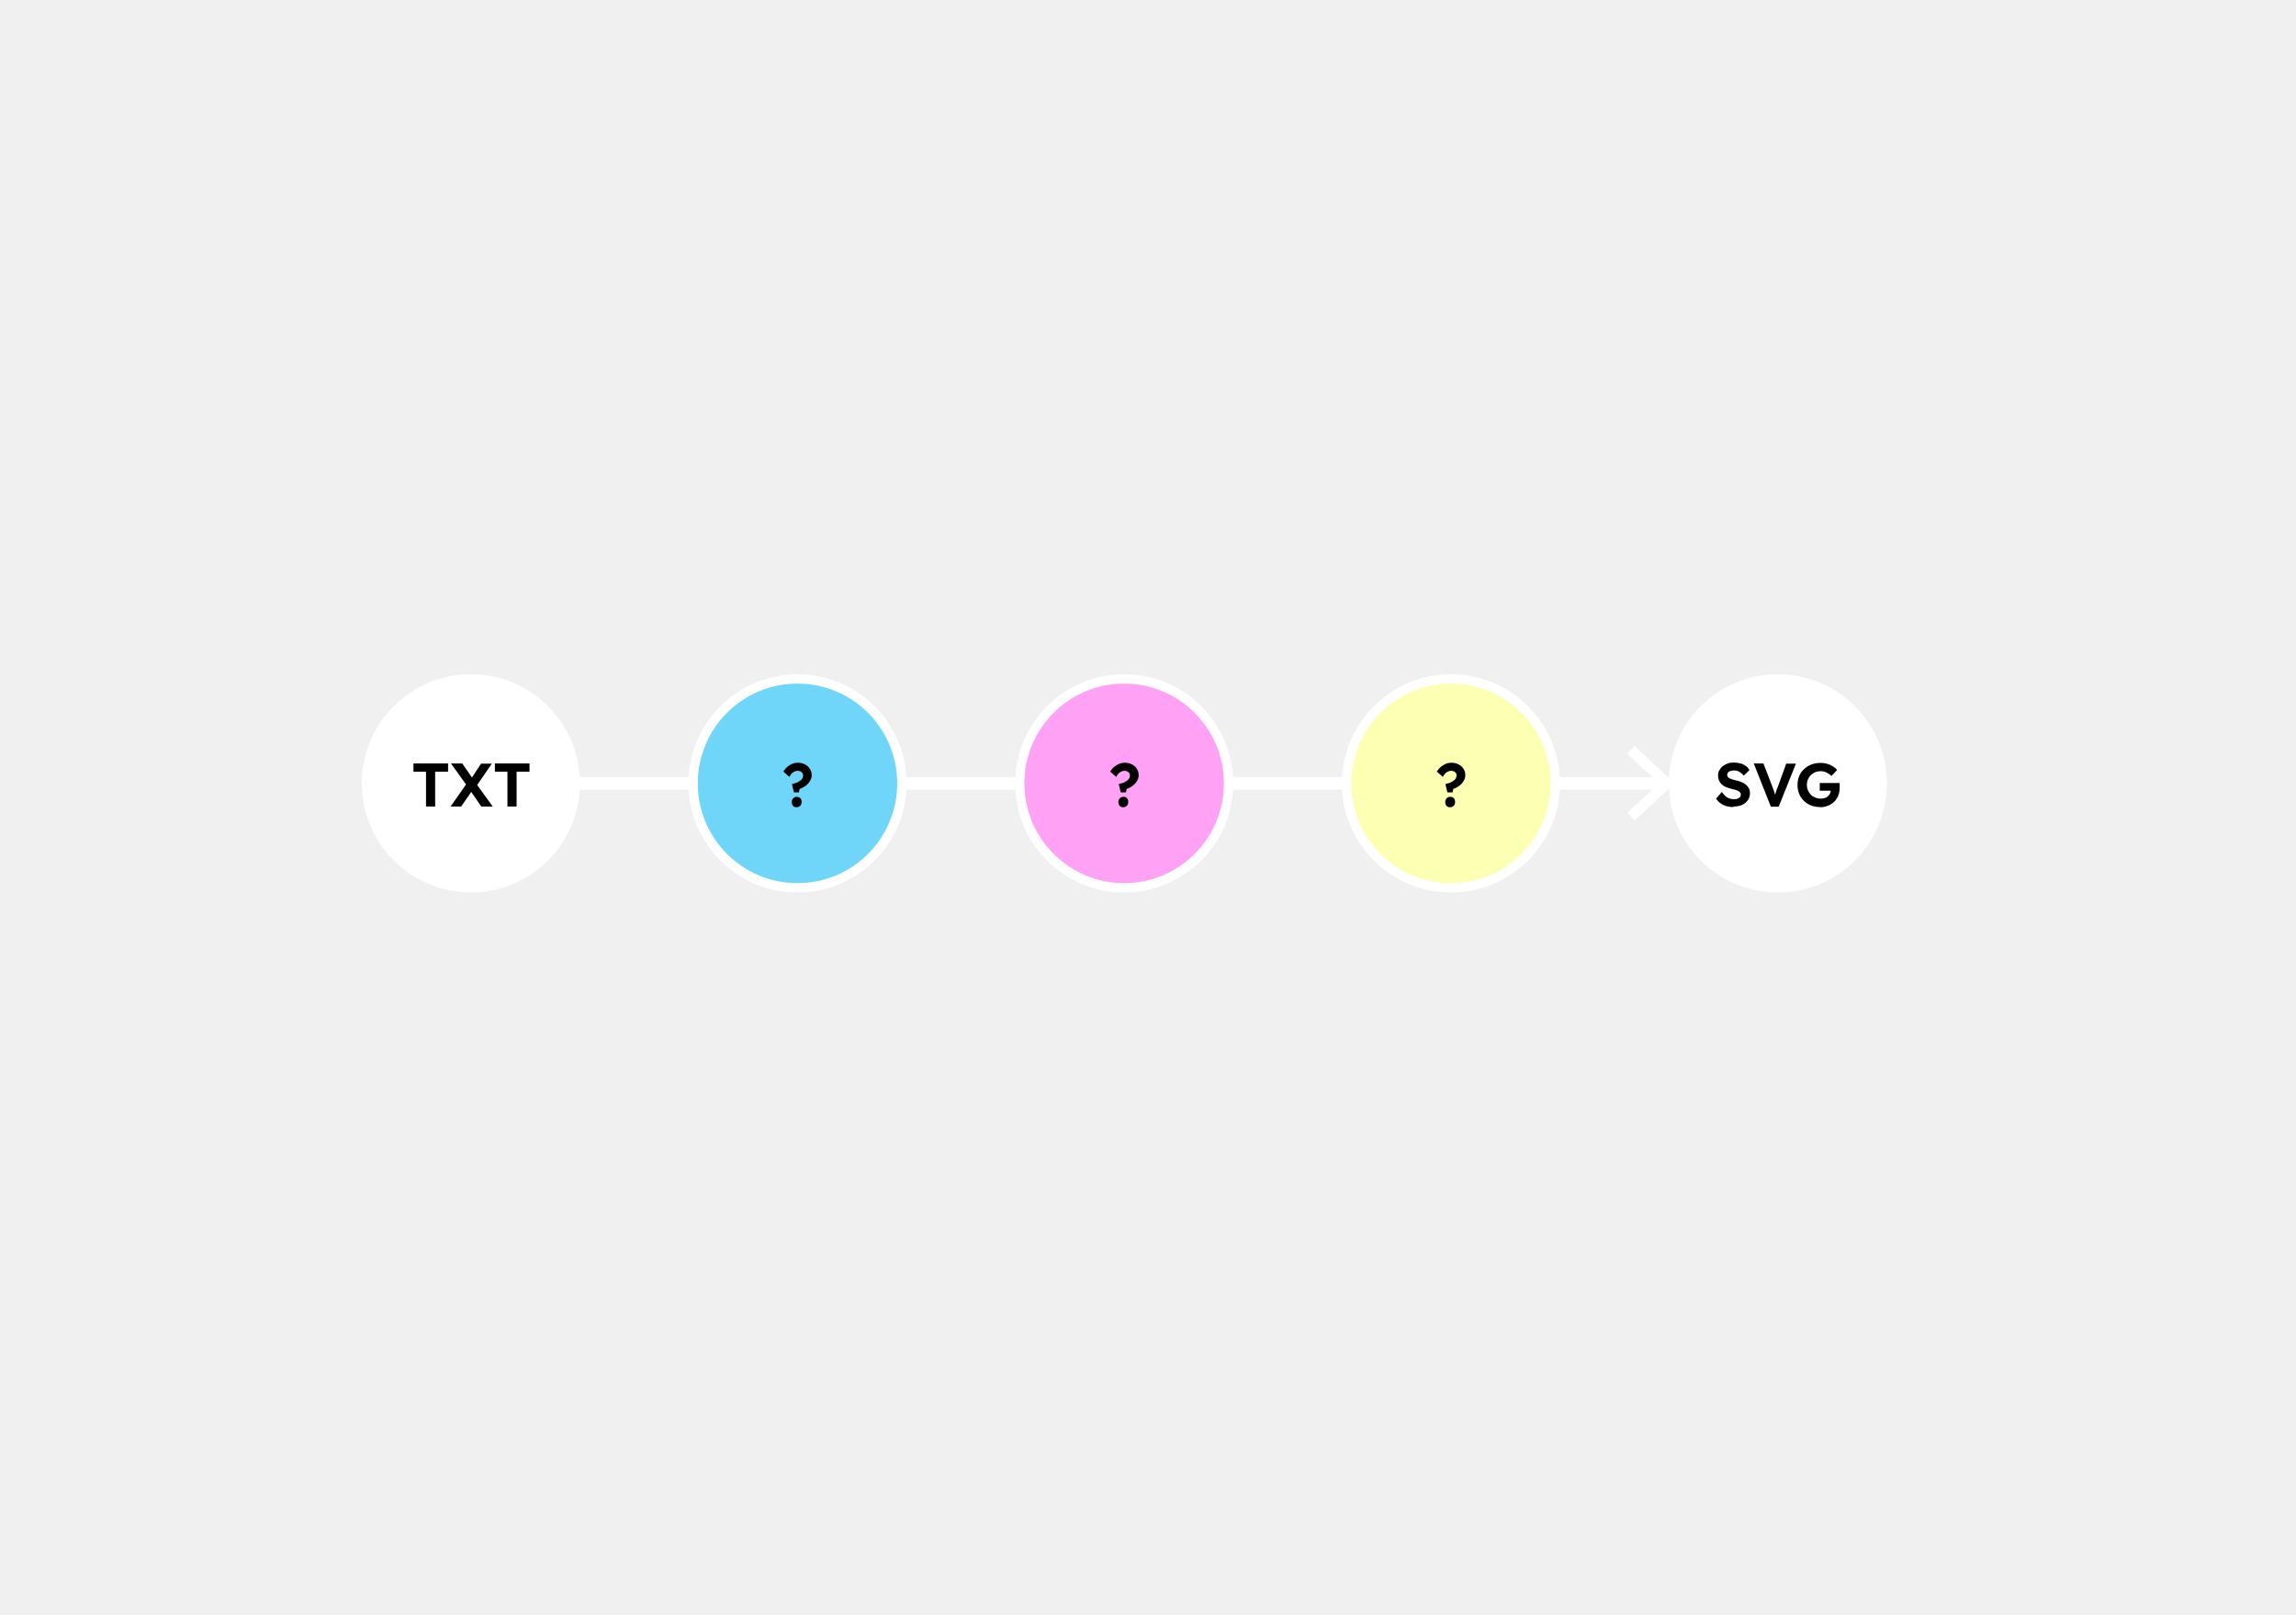
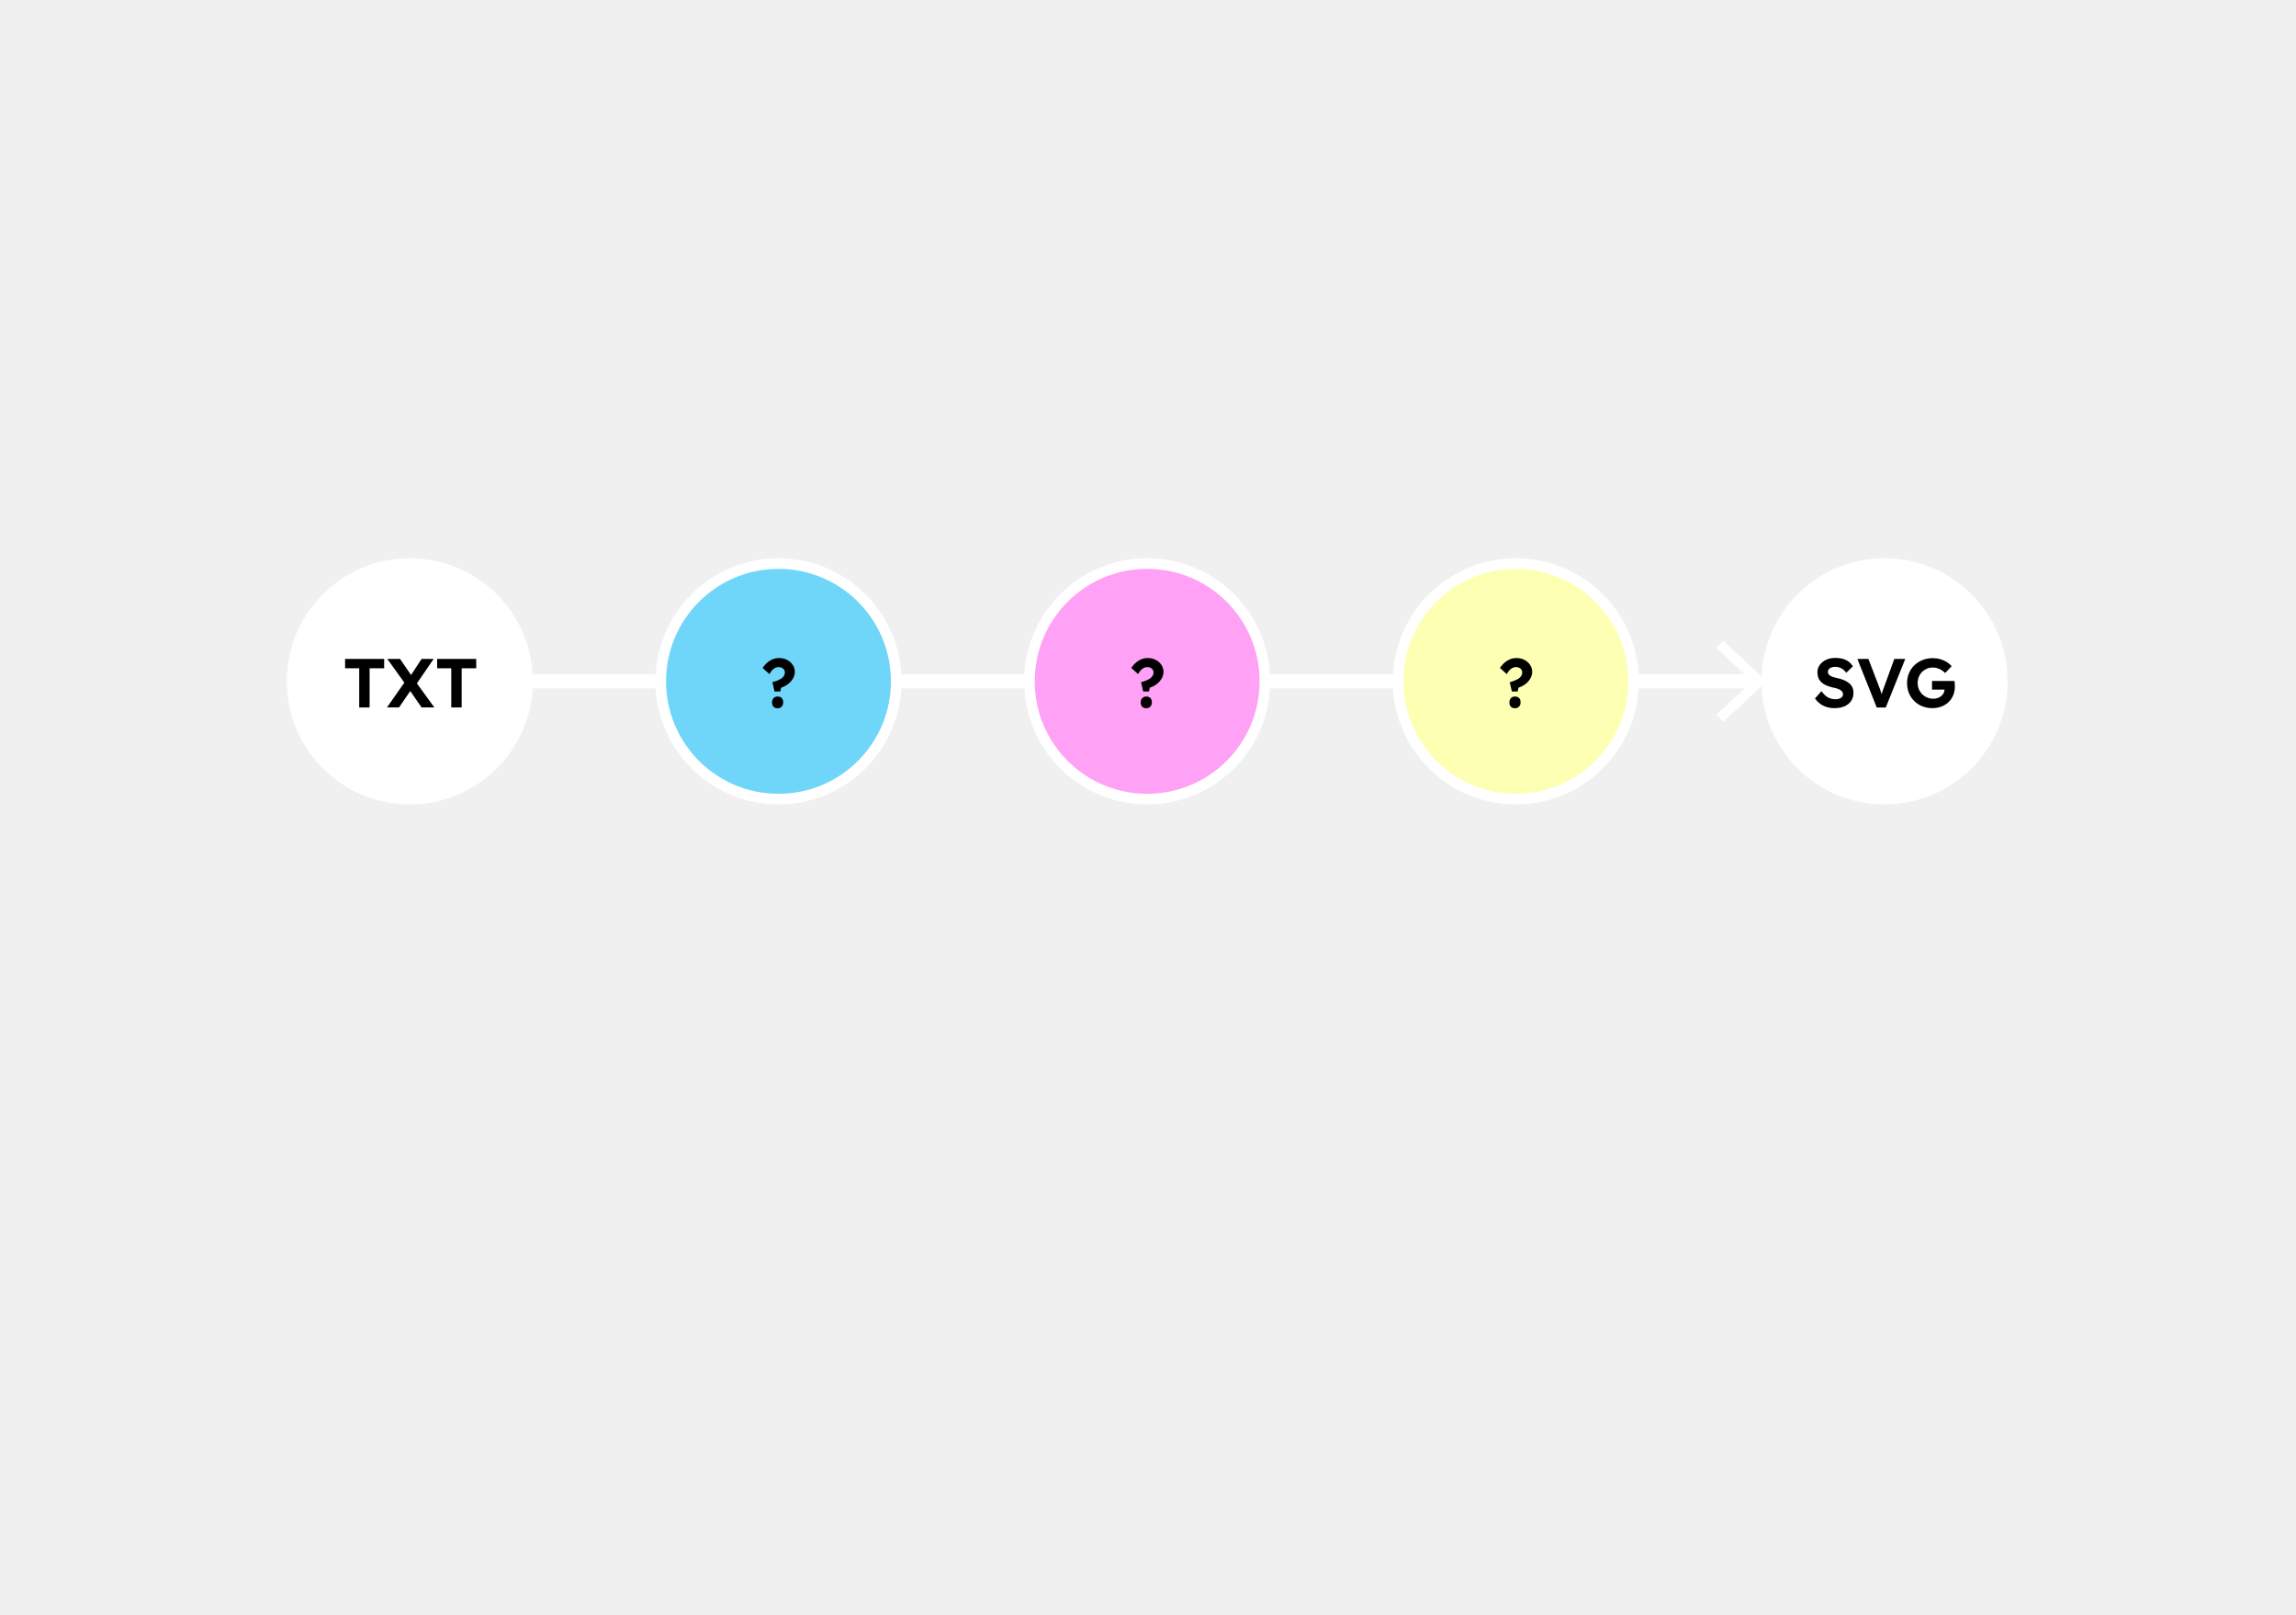
<svg xmlns="http://www.w3.org/2000/svg" id="Capa_1" version="1.1" viewBox="0 0 1280 900">
  <defs>
    <style>
      .st0 {
        fill: none;
-         stroke-width: 7px;
+         stroke-miterlimit: 10;
+         stroke-width: 7.9px;
      }

-       .st0, .st1, .st2, .st3, .st4, .st5, .st6 {
+       .st0, .st1, .st2, .st3, .st4 {
        stroke: #fff;
-       }
- 
-       .st0, .st6 {
-         stroke-miterlimit: 10;
      }

      .st1 {
        fill: #ffa1f4;
      }

-       .st1, .st2, .st3, .st4, .st5 {
+       .st1, .st2, .st3, .st4 {
        stroke-linejoin: round;
-       }
- 
-       .st1, .st2, .st3, .st5 {
-         stroke-width: 5.2px;
+         stroke-width: 5.91px;
      }

      .st2 {
        fill: #fdffb3;
      }

      .st3 {
        fill: #70d6f9;
      }

-       .st4 {
-         stroke-width: 5.2px;
-       }
- 
-       .st4, .st5, .st6 {
+       .st4, .st5 {
        fill: #fff;
      }
    </style>
  </defs>
  <g>
-     <line class="st0" x1="320.6" y1="436.6" x2="927.5" y2="436.6" />
-     <polygon class="st6" points="911.3 456.6 907.9 453 925.6 436.6 907.9 420.1 911.3 416.5 932.8 436.6 911.3 456.6" />
+     <line class="st0" x1="294.1" y1="379.73" x2="978.96" y2="379.73" />
+     <polygon class="st5" points="960.64 402.35 956.87 398.3 976.84 379.74 956.87 361.17 960.64 357.12 984.96 379.74 960.64 402.35" />
  </g>
-   <circle class="st5" cx="262.5" cy="436.6" r="58.2" />
+   <circle class="st4" cx="228.47" cy="379.73" r="65.64" />
  <g>
-     <path d="M237.5,449.5v-19.4h-7v-4.6h19.3v4.6h-7.2v19.4h-5.1Z" />
-     <path d="M251.2,449.5l9.1-13,3.9,2.7-7.1,10.3h-6,.1ZM268.3,449.5l-7.4-10.8-9.5-13.2h6.3l7.3,10.6,9.7,13.4h-6.4ZM265.4,438.4l-3.9-2.6,6.7-10.2h6l-8.8,12.8h0Z" />
-     <path d="M282.9,449.5v-19.4h-7v-4.6h19.3v4.6h-7.2v19.4h-5.1,0Z" />
+     <path d="M200.26,394.29v-21.83h-7.88v-5.22h21.79v5.22h-8.12v21.83h-5.8Z" />
+     <path d="M215.72,394.29l10.32-14.72,4.41,3.05-8,11.67h-6.72ZM235.04,394.29l-8.39-12.13-10.74-14.92h7.11l8.19,11.98,10.94,15.07h-7.11ZM231.83,381.74l-4.37-2.94,7.57-11.55h6.72l-9.93,14.49Z" />
+     <path d="M251.58,394.29v-21.83h-7.88v-5.22h21.79v5.22h-8.12v21.83h-5.8Z" />
  </g>
-   <circle class="st3" cx="444.6" cy="436.6" r="58.2" />
-   <path d="M442.6,441.6l-1.1-4.6c.8-.2,1.4-.4,2.1-.6s1.2-.5,1.7-.8.9-.6,1.3-.9.6-.7.8-1.1c.2-.4.3-.9.3-1.4s-.1-1-.4-1.4-.6-.7-1.1-.9c-.5-.2-1-.3-1.6-.3s-1.6.3-2.4.8-1.5,1.4-2.1,2.6l-3.4-3c1-1.5,2.2-2.8,3.6-3.6,1.4-.9,2.9-1.3,4.4-1.3s2.8.3,4,.9,2.1,1.4,2.8,2.5c.7,1,1,2.2,1,3.5s-.2,1.6-.5,2.4-.8,1.5-1.4,2.2-1.3,1.3-2.1,1.8c-.8.5-1.7,1-2.7,1.3l-.4,1.9h-2.8,0ZM441.4,447c0-.8.2-1.5.8-2.1.5-.5,1.2-.8,2-.8s1.6.2,2,.8c.5.5.7,1.2.7,2.1s-.3,1.6-.8,2.1-1.2.8-2,.8-1.5-.2-2-.8c-.5-.5-.7-1.2-.7-2.2h0Z" />
-   <circle class="st1" cx="626.7" cy="436.6" r="58.2" />
-   <path d="M624.8,441.6l-1.1-4.6c.8-.2,1.4-.4,2.1-.6s1.2-.5,1.7-.8.9-.6,1.3-.9c.3-.3.6-.7.8-1.1s.3-.9.3-1.4,0-1-.4-1.4-.6-.7-1.1-.9c-.5-.2-1-.3-1.6-.3s-1.6.3-2.4.8-1.5,1.4-2.1,2.6l-3.4-3c1-1.5,2.2-2.8,3.7-3.6,1.4-.9,2.9-1.3,4.4-1.3s2.8.3,4,.9,2.1,1.4,2.8,2.5c.7,1,1,2.2,1,3.5s-.2,1.6-.5,2.4-.8,1.5-1.4,2.2c-.6.7-1.3,1.3-2.1,1.8s-1.7,1-2.7,1.3l-.4,1.9h-2.9ZM623.5,447c0-.8.2-1.5.8-2.1.5-.5,1.2-.8,2-.8s1.6.2,2,.8c.5.5.7,1.2.7,2.1s-.3,1.6-.8,2.1-1.2.8-2,.8-1.5-.2-2-.8c-.5-.5-.7-1.2-.7-2.2h0Z" />
-   <circle class="st2" cx="808.9" cy="436.6" r="58.2" />
-   <path d="M806.9,441.6l-1.1-4.6c.8-.2,1.4-.4,2.1-.6s1.2-.5,1.7-.8.9-.6,1.3-.9c.3-.3.6-.7.8-1.1s.3-.9.3-1.4,0-1-.4-1.4-.6-.7-1.1-.9c-.5-.2-1-.3-1.6-.3s-1.6.3-2.4.8-1.5,1.4-2.1,2.6l-3.4-3c1-1.5,2.2-2.8,3.7-3.6,1.4-.9,2.9-1.3,4.4-1.3s2.8.3,4,.9,2.1,1.4,2.8,2.5c.7,1,1,2.2,1,3.5s-.2,1.6-.5,2.4-.8,1.5-1.4,2.2c-.6.7-1.3,1.3-2.1,1.8s-1.7,1-2.7,1.3l-.4,1.9h-2.9ZM805.7,447c0-.8.2-1.5.8-2.1.5-.5,1.2-.8,2-.8s1.6.2,2,.8c.5.5.7,1.2.7,2.1s-.3,1.6-.8,2.1-1.2.8-2,.8-1.5-.2-2-.8c-.5-.5-.7-1.2-.7-2.2h0Z" />
-   <circle class="st4" cx="991.1" cy="436.6" r="58.2" transform="translate(-18.4 828.7) rotate(-45)" />
+   <circle class="st3" cx="434" cy="379.73" r="65.64" />
+   <path d="M431.8,385.41l-1.2-5.22c.85-.21,1.63-.44,2.34-.72.71-.27,1.35-.56,1.91-.87.57-.31,1.05-.66,1.45-1.04.4-.39.71-.82.93-1.29.22-.48.33-.99.33-1.53s-.16-1.08-.46-1.53c-.31-.45-.72-.8-1.24-1.04-.52-.24-1.12-.37-1.82-.37-.9,0-1.8.32-2.69.95-.89.63-1.68,1.62-2.38,2.96l-3.83-3.44c1.16-1.75,2.53-3.11,4.12-4.08,1.58-.97,3.24-1.45,4.97-1.45s3.18.34,4.52,1.02,2.4,1.62,3.19,2.8c.79,1.19,1.18,2.51,1.18,3.98,0,.93-.19,1.84-.58,2.72-.39.89-.92,1.73-1.6,2.51-.68.79-1.49,1.48-2.42,2.07-.93.59-1.95,1.07-3.05,1.43l-.46,2.13h-3.21ZM430.41,391.44c0-.95.28-1.73.85-2.34.57-.6,1.31-.91,2.24-.91,1,0,1.78.28,2.32.85.54.57.81,1.37.81,2.4s-.28,1.77-.85,2.38-1.33.91-2.28.91-1.74-.28-2.28-.85-.81-1.38-.81-2.43Z" />
+   <circle class="st1" cx="639.53" cy="379.73" r="65.64" />
+   <path d="M637.33,385.41l-1.2-5.22c.85-.21,1.63-.44,2.34-.72.71-.27,1.35-.56,1.91-.87.57-.31,1.05-.66,1.45-1.04.4-.39.71-.82.93-1.29.22-.48.33-.99.33-1.53s-.16-1.08-.46-1.53c-.31-.45-.72-.8-1.24-1.04-.52-.24-1.12-.37-1.82-.37-.9,0-1.8.32-2.69.95-.89.63-1.68,1.62-2.38,2.96l-3.83-3.44c1.16-1.75,2.53-3.11,4.12-4.08,1.58-.97,3.24-1.45,4.97-1.45s3.18.34,4.52,1.02,2.4,1.62,3.19,2.8c.79,1.19,1.18,2.51,1.18,3.98,0,.93-.19,1.84-.58,2.72-.39.89-.92,1.73-1.6,2.51-.68.79-1.49,1.48-2.42,2.07-.93.59-1.95,1.07-3.05,1.43l-.46,2.13h-3.21ZM635.94,391.44c0-.95.28-1.73.85-2.34.57-.6,1.31-.91,2.24-.91,1,0,1.78.28,2.32.85.54.57.81,1.37.81,2.4s-.28,1.77-.85,2.38-1.33.91-2.28.91-1.74-.28-2.28-.85-.81-1.38-.81-2.43Z" />
+   <circle class="st2" cx="845.07" cy="379.73" r="65.64" />
+   <path d="M842.87,385.41l-1.2-5.22c.85-.21,1.63-.44,2.34-.72.71-.27,1.35-.56,1.91-.87.57-.31,1.05-.66,1.45-1.04.4-.39.71-.82.93-1.29.22-.48.33-.99.33-1.53s-.16-1.08-.46-1.53c-.31-.45-.72-.8-1.24-1.04-.52-.24-1.12-.37-1.82-.37-.9,0-1.8.32-2.69.95-.89.63-1.68,1.62-2.38,2.96l-3.83-3.44c1.16-1.75,2.53-3.11,4.12-4.08,1.58-.97,3.24-1.45,4.97-1.45s3.18.34,4.52,1.02,2.4,1.62,3.19,2.8c.79,1.19,1.18,2.51,1.18,3.98,0,.93-.19,1.84-.58,2.72-.39.89-.92,1.73-1.6,2.51-.68.79-1.49,1.48-2.42,2.07-.93.59-1.95,1.07-3.05,1.43l-.46,2.13h-3.21ZM841.48,391.44c0-.95.28-1.73.85-2.34.57-.6,1.31-.91,2.24-.91,1,0,1.78.28,2.32.85.54.57.81,1.37.81,2.4s-.28,1.77-.85,2.38-1.33.91-2.28.91-1.74-.28-2.28-.85-.81-1.38-.81-2.43Z" />
+   <circle class="st4" cx="1050.6" cy="379.73" r="65.64" />
  <g>
-     <path d="M966.5,449.8c-1.5,0-2.8-.2-4.1-.5-1.2-.4-2.3-.9-3.2-1.6-1-.7-1.8-1.6-2.5-2.6l3.2-3.7c1.1,1.5,2.2,2.6,3.3,3.2s2.3.8,3.6.8,1.3-.1,1.9-.3,1-.5,1.3-.8c.3-.4.5-.8.5-1.3s0-.7-.2-1-.4-.6-.7-.8-.7-.5-1.1-.6-.9-.4-1.4-.5-1-.3-1.6-.4c-1.3-.3-2.4-.7-3.4-1.1s-1.8-1-2.4-1.6c-.6-.6-1.1-1.3-1.4-2.1-.3-.8-.5-1.7-.5-2.7s.2-2,.7-2.9,1.1-1.6,1.9-2.3c.8-.6,1.8-1.1,2.8-1.5s2.2-.5,3.4-.5,2.7.2,3.8.5,2,.8,2.9,1.4c.8.6,1.5,1.4,2,2.3l-3.2,3.1c-.5-.6-1-1.2-1.6-1.6s-1.2-.8-1.8-1-1.3-.3-2-.3-1.4.1-2,.3-1,.5-1.3.8c-.3.4-.5.8-.5,1.3s0,.8.3,1.1.5.6.9.8.9.5,1.4.6c.5.2,1.2.3,1.8.5,1.2.2,2.4.6,3.4,1s1.9.9,2.6,1.5c.7.6,1.3,1.3,1.7,2,.4.8.6,1.7.6,2.6,0,1.6-.4,3-1.2,4.1s-1.8,2-3.2,2.6-3,.9-4.8.9h0v.3Z" />
-     <path d="M987.2,449.5l-9.5-24h5.4l5,13c.3.7.5,1.3.7,1.9s.4,1,.5,1.5.3.9.4,1.4.3.9.4,1.5h-1c.2-.7.4-1.3.5-1.9.2-.6.4-1.2.6-1.9s.5-1.5.9-2.4l4.7-13h5.4l-9.6,24h-4.5,0Z" />
-     <path d="M1014.7,449.8c-1.8,0-3.5-.3-5.1-.9-1.5-.6-2.9-1.5-4-2.6s-2-2.4-2.6-3.9-.9-3.1-.9-4.9.3-3.4.9-4.9c.6-1.5,1.5-2.8,2.7-3.9s2.5-2,4.1-2.6,3.2-.9,5.1-.9,2.5.2,3.7.5,2.2.8,3.2,1.4,1.8,1.3,2.4,2l-3.2,3.4c-.6-.6-1.2-1.1-1.9-1.5s-1.3-.7-2-.9c-.7-.2-1.4-.3-2.2-.3s-2.1.2-3,.6-1.7.9-2.4,1.6-1.2,1.5-1.6,2.4c-.4.9-.6,2-.6,3s.2,2.1.6,3c.4,1,1,1.8,1.6,2.5s1.5,1.2,2.5,1.6c.9.4,1.9.6,3,.6s1.5-.1,2.2-.3,1.3-.5,1.8-1c.5-.4.9-.9,1.2-1.5s.4-1.2.4-1.8v-.8l.7,1h-6.8v-4.3h11.1v2.8c0,1.5-.3,3-.8,4.3-.6,1.3-1.3,2.4-2.3,3.4-1,.9-2.2,1.7-3.5,2.2s-2.8.8-4.4.8h0Z" />
+     <path d="M1022.95,394.68c-1.67,0-3.2-.21-4.58-.62-1.38-.41-2.6-1.02-3.67-1.82-1.07-.8-2.03-1.76-2.88-2.9l3.63-4.14c1.26,1.75,2.52,2.94,3.77,3.57,1.25.63,2.61.95,4.08.95.8,0,1.51-.12,2.14-.35.63-.23,1.13-.55,1.49-.95.36-.4.54-.88.54-1.45,0-.41-.09-.79-.27-1.14-.18-.35-.44-.66-.77-.93s-.73-.52-1.2-.73c-.46-.22-.98-.41-1.55-.58-.57-.17-1.19-.3-1.86-.41-1.44-.33-2.71-.74-3.79-1.22-1.08-.48-1.98-1.07-2.71-1.78-.72-.71-1.26-1.51-1.6-2.42s-.52-1.92-.52-3.05.26-2.23.77-3.23c.52-.99,1.23-1.85,2.14-2.57.92-.72,1.97-1.28,3.17-1.66,1.2-.39,2.47-.58,3.81-.58,1.65,0,3.09.18,4.33.54,1.24.36,2.31.9,3.23,1.6.92.71,1.68,1.56,2.3,2.57l-3.67,3.56c-.54-.72-1.13-1.33-1.76-1.82-.63-.49-1.31-.86-2.05-1.1-.73-.24-1.49-.37-2.26-.37-.85,0-1.58.11-2.2.33-.62.22-1.1.54-1.45.97-.35.43-.52.92-.52,1.49,0,.46.12.88.35,1.24.23.36.57.68,1,.95.44.27.97.51,1.58.71.62.21,1.3.39,2.05.54,1.42.28,2.69.66,3.83,1.12,1.13.46,2.11,1.02,2.92,1.68s1.44,1.43,1.87,2.32c.44.89.66,1.89.66,2.99,0,1.83-.44,3.39-1.31,4.68-.88,1.29-2.09,2.27-3.63,2.96-1.55.68-3.35,1.02-5.41,1.02Z" />
+     <path d="M1046.25,394.29l-10.78-27.05h6.14l5.64,14.65c.31.8.57,1.5.79,2.11.22.61.41,1.17.58,1.7.17.53.33,1.04.48,1.55s.31,1.05.46,1.64l-1.12.04c.21-.8.41-1.54.6-2.22.19-.68.42-1.4.7-2.16.27-.76.6-1.64.99-2.65l5.33-14.65h6.11l-10.86,27.05h-5.06Z" />
+     <path d="M1077.36,394.68c-2.09,0-4-.35-5.74-1.06s-3.24-1.69-4.5-2.96c-1.26-1.26-2.24-2.74-2.92-4.44s-1.02-3.54-1.02-5.53.35-3.82,1.06-5.51c.71-1.69,1.71-3.16,3.01-4.41,1.3-1.25,2.83-2.22,4.58-2.92,1.75-.7,3.67-1.04,5.76-1.04,1.44,0,2.82.19,4.13.58,1.31.39,2.51.91,3.59,1.58,1.08.67,1.98,1.44,2.71,2.32l-3.59,3.79c-.67-.64-1.37-1.19-2.09-1.64-.72-.45-1.49-.8-2.3-1.04-.81-.24-1.64-.37-2.49-.37-1.21,0-2.33.22-3.34.66-1.02.44-1.91,1.04-2.69,1.82-.77.77-1.37,1.69-1.8,2.74-.42,1.06-.64,2.2-.64,3.44s.23,2.35.68,3.42c.45,1.07,1.07,2,1.85,2.78.79.79,1.71,1.4,2.76,1.85,1.06.45,2.19.68,3.4.68.88,0,1.69-.13,2.45-.39.76-.26,1.43-.62,2.01-1.1.58-.48,1.03-1.04,1.35-1.68.32-.64.48-1.33.48-2.05v-.93l.77,1.08h-7.73v-4.83h12.52c.03.28.06.63.1,1.04.04.41.06.82.08,1.22.01.4.02.71.02.95,0,1.75-.32,3.36-.95,4.83-.63,1.47-1.51,2.73-2.63,3.79-1.12,1.06-2.44,1.87-3.96,2.45-1.52.58-3.17.87-4.95.87Z" />
  </g>
</svg>
